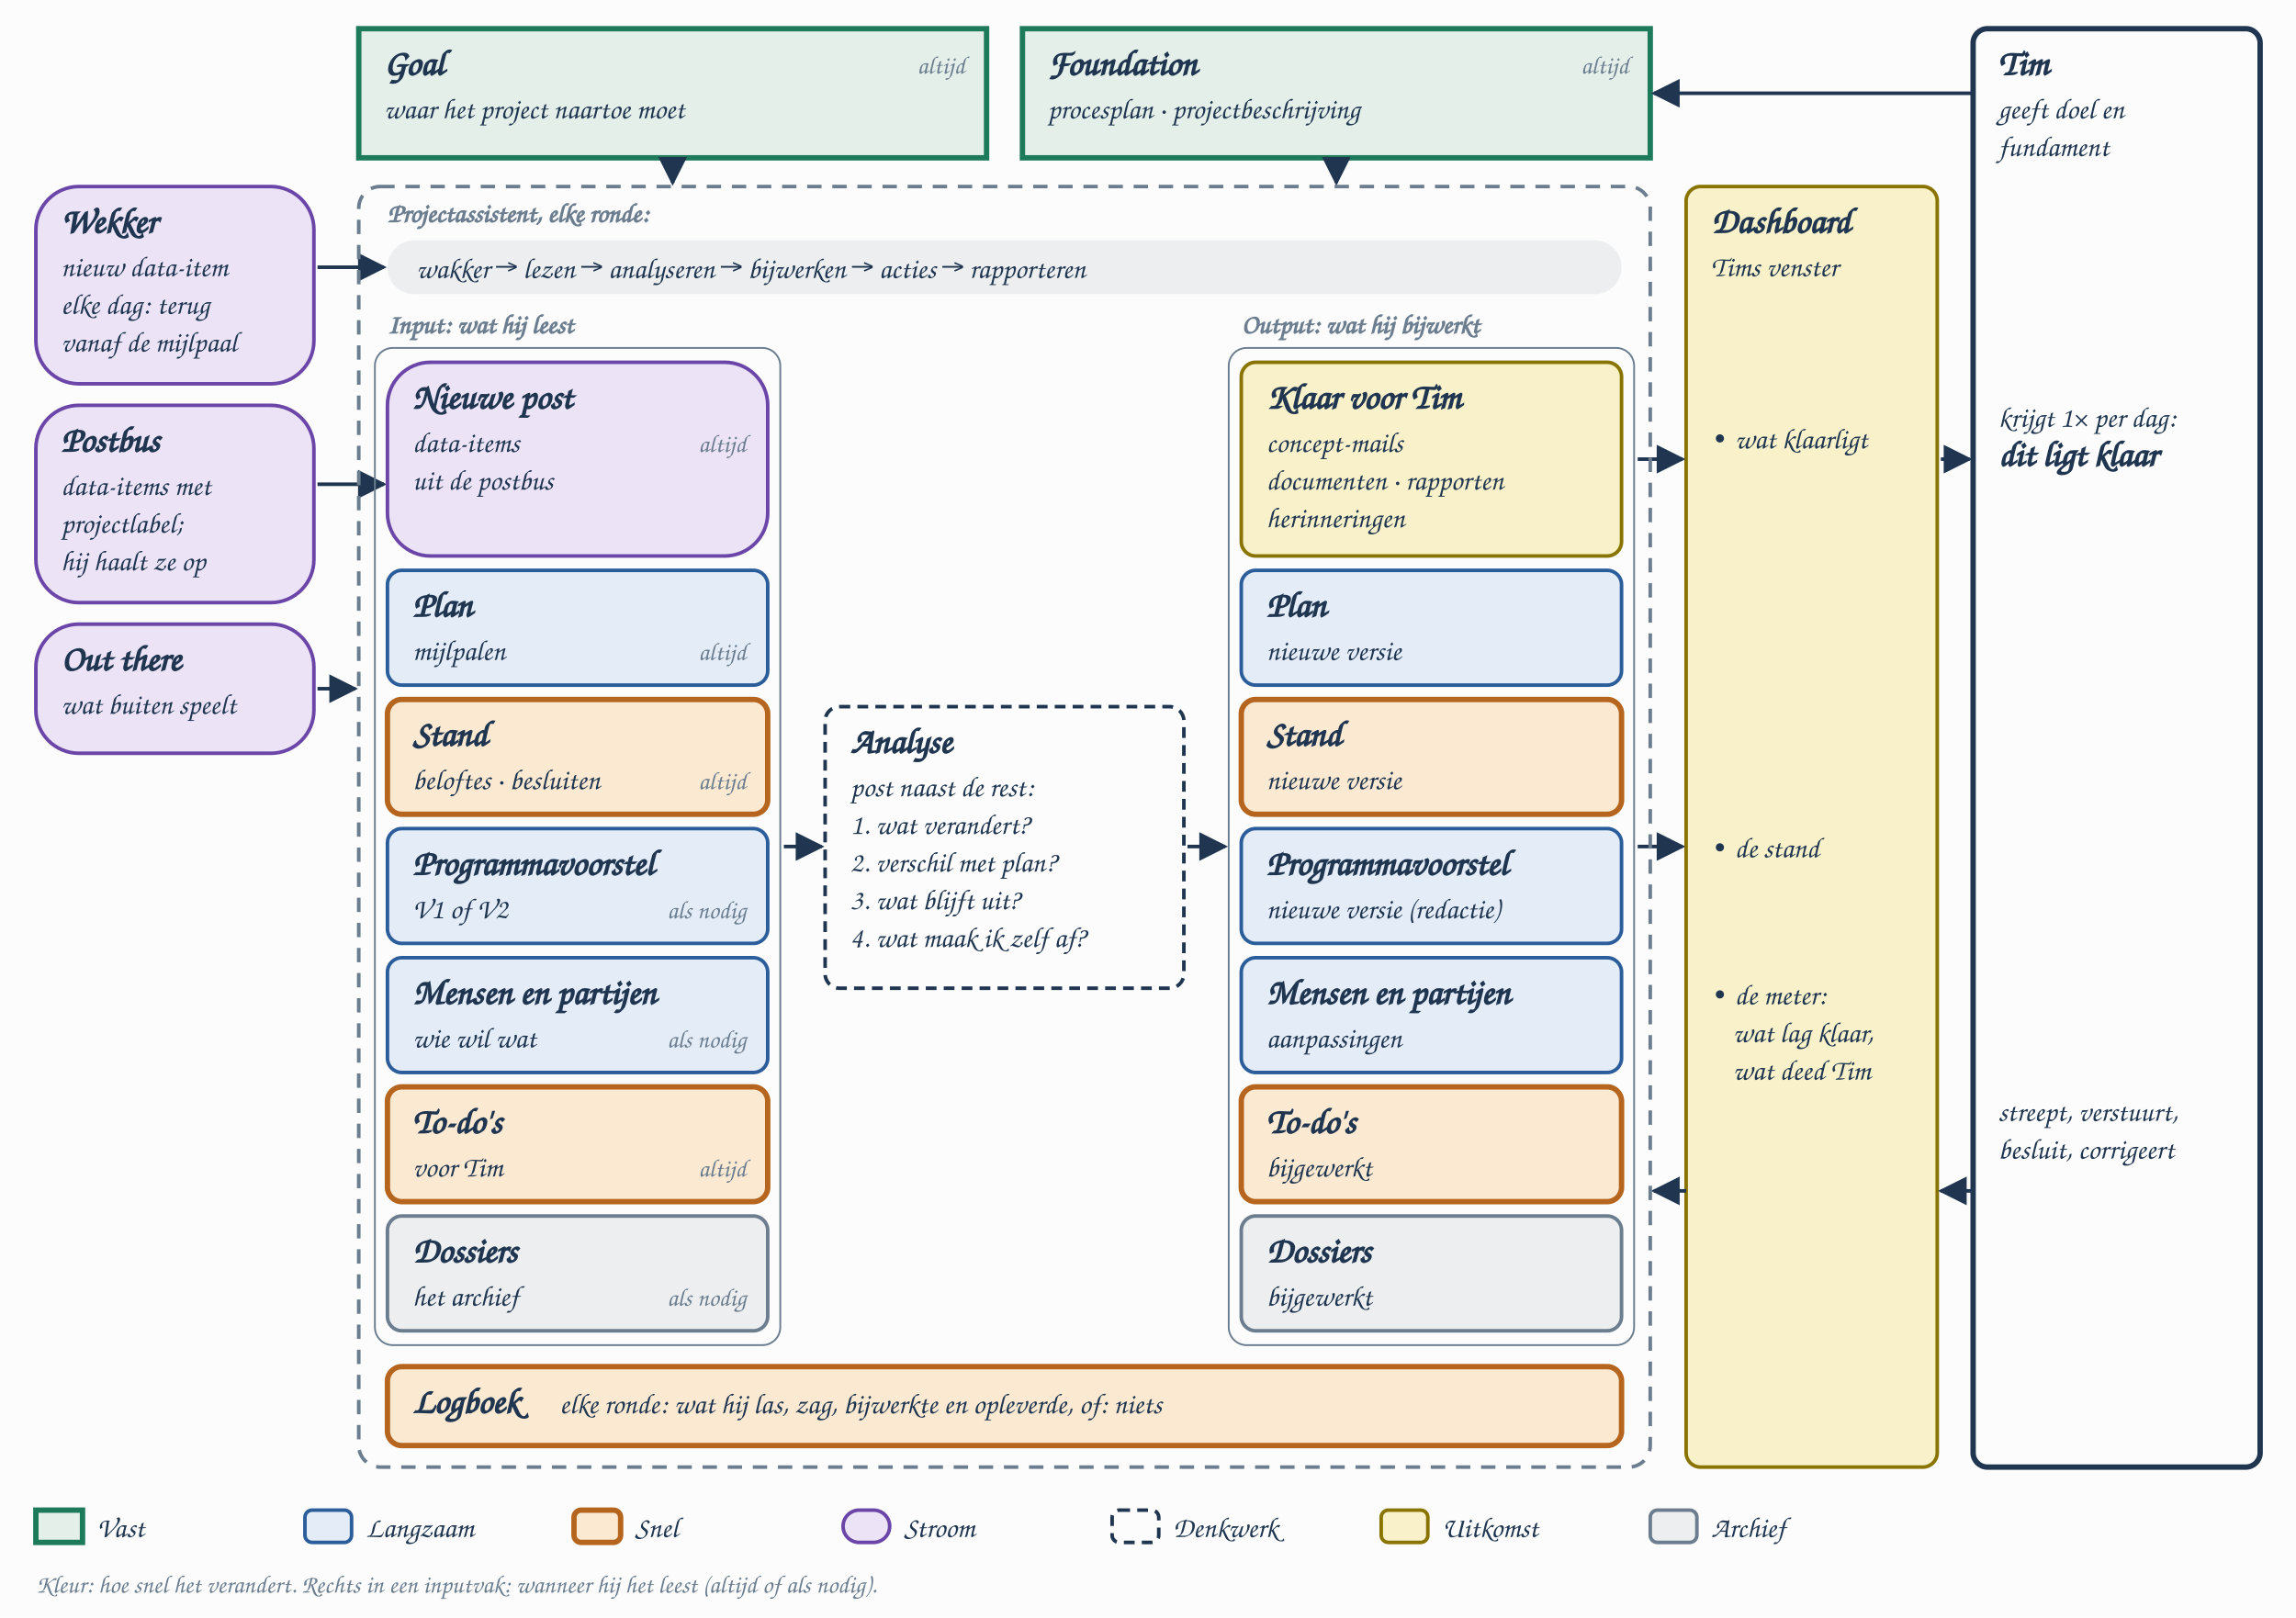
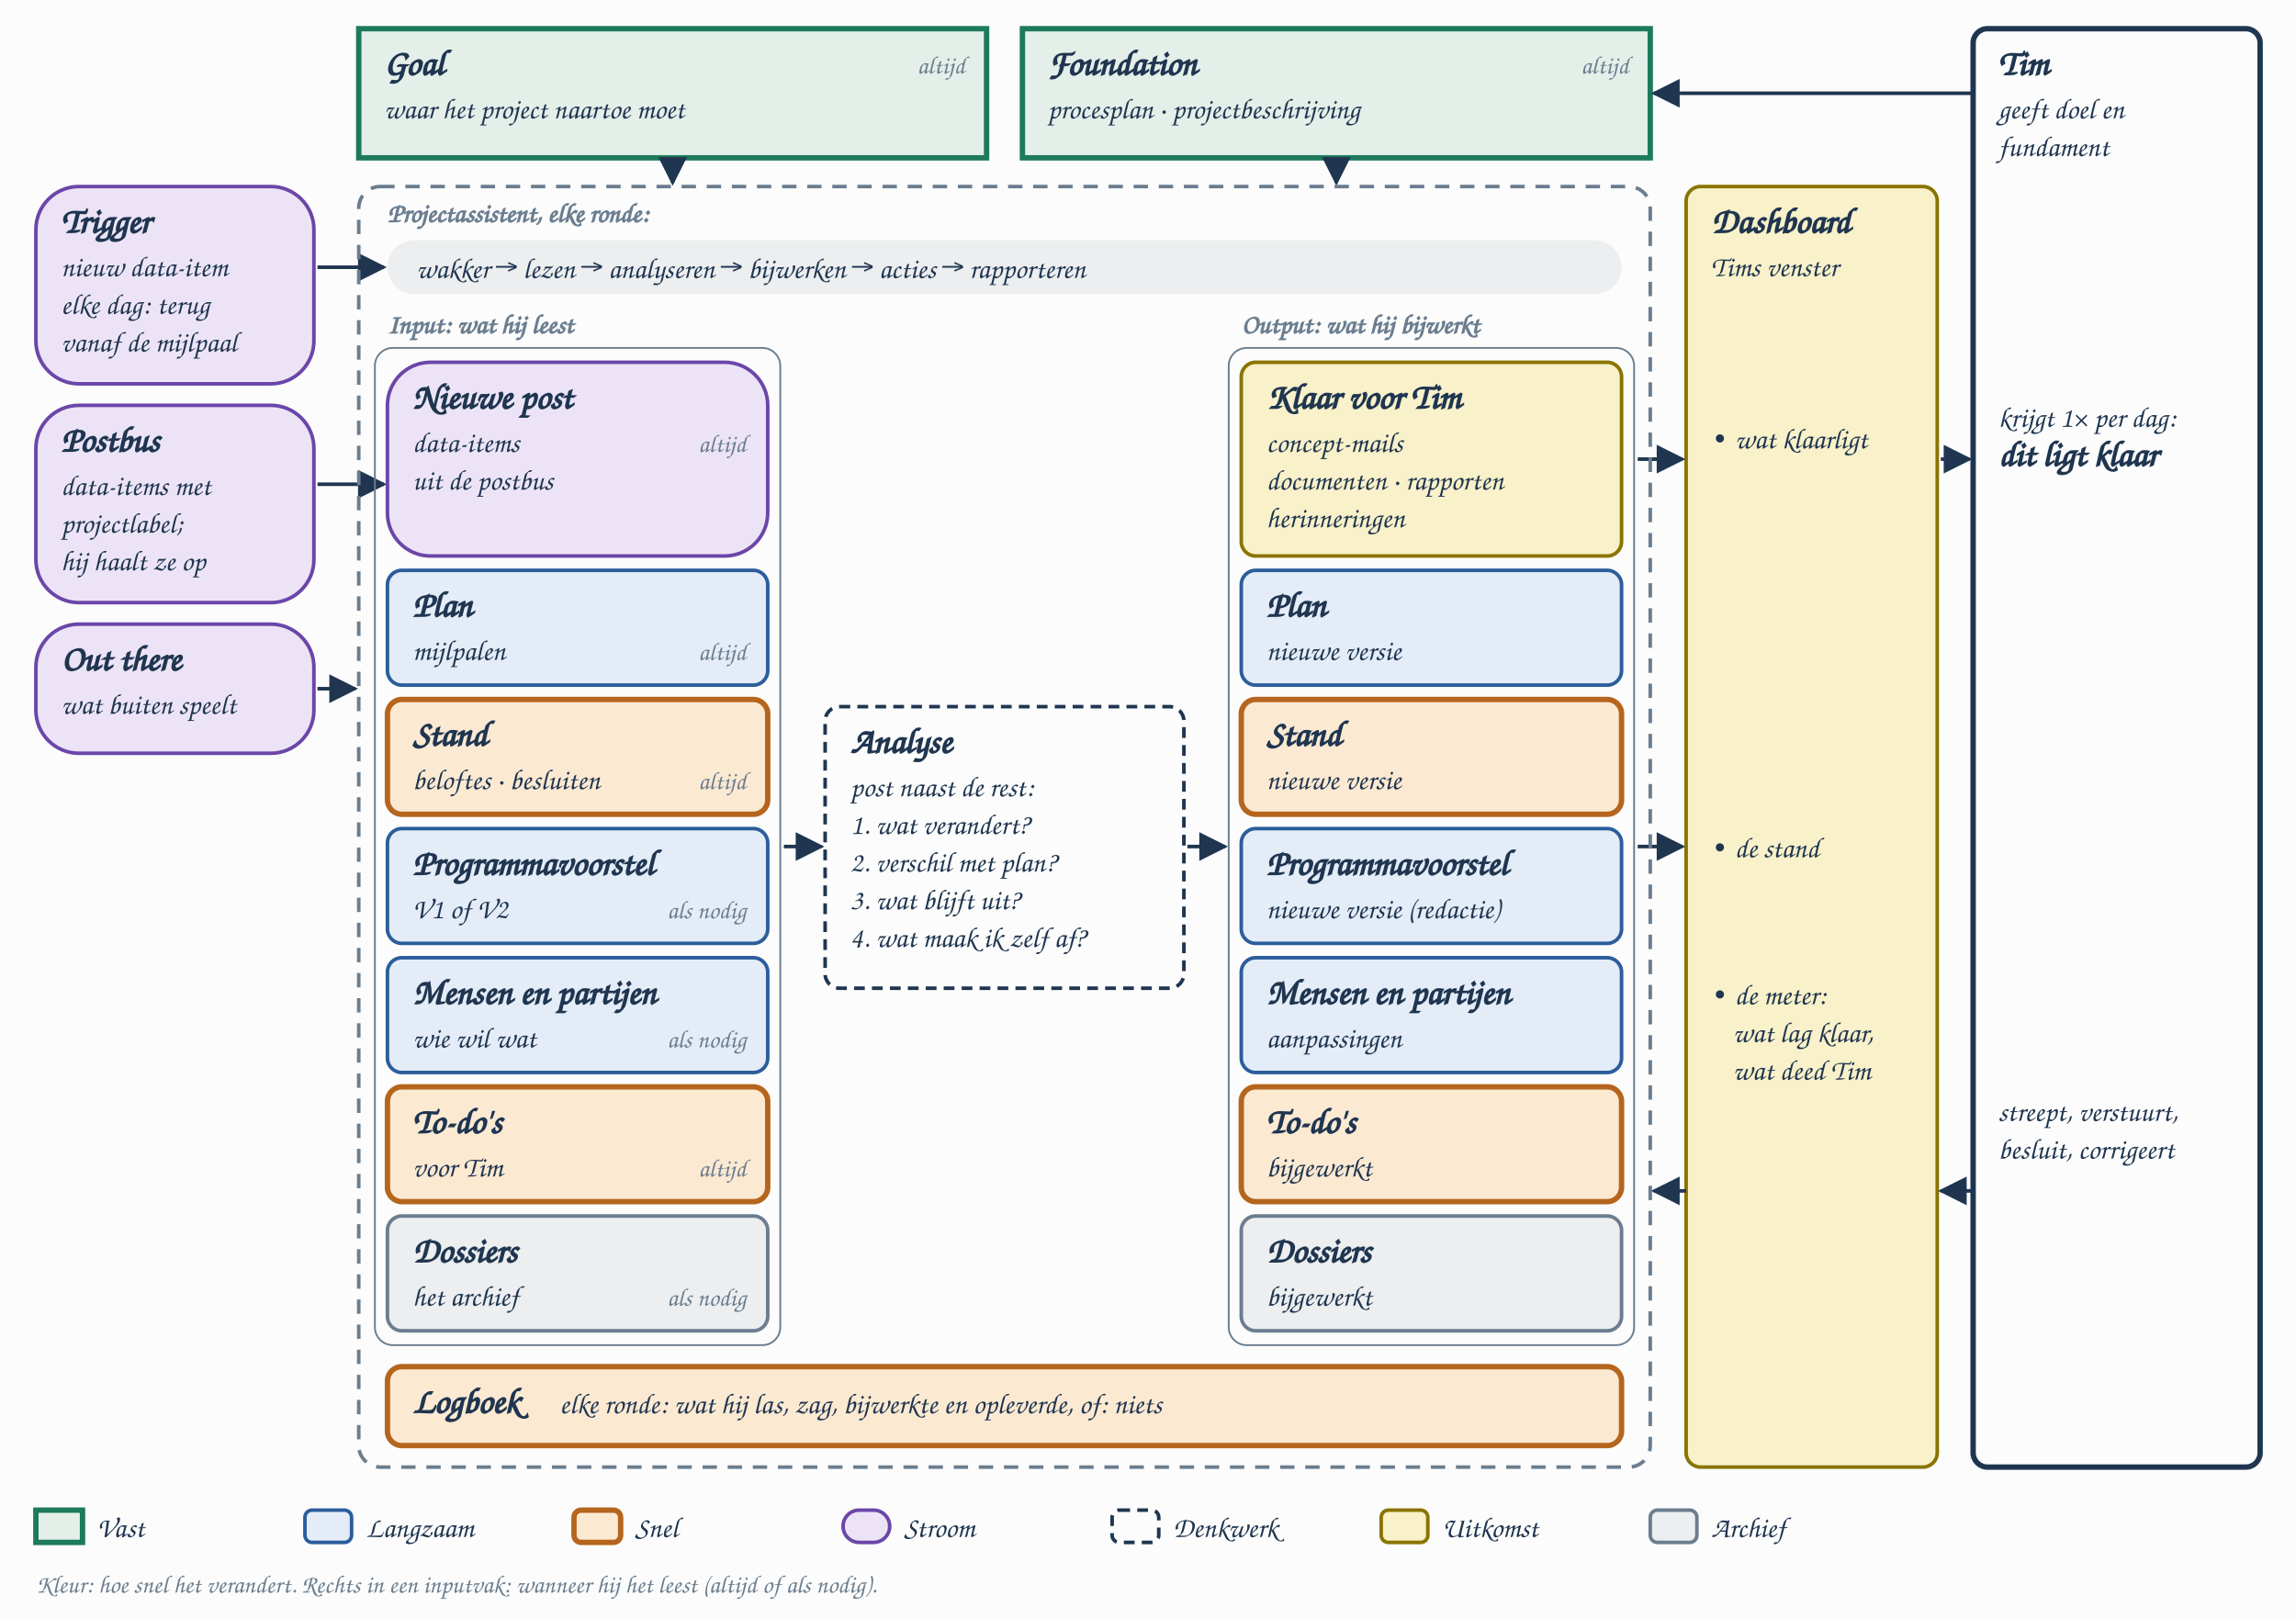
<svg xmlns="http://www.w3.org/2000/svg" width="1280" height="902" viewBox="0 0 1280 902" role="img" aria-label="Containertekening van de projectassistent">
  <style>text{fill:#1f3550;font-family:"Kalam","Comic Sans MS","Chalkboard SE",cursive}
.lbl{font-weight:700;font-size:20px}.sm{font-size:16px}.xs{font-size:14px;fill:#6b7d8f}
.clbl{font-size:15px;font-weight:700;fill:#6b7d8f}
.b{stroke-width:2}
.vast{fill:#e4efe9;stroke:#1d7a5a;stroke-width:3}
.slow{fill:#e3ecf7;stroke:#2c5d9b}
.fast{fill:#fbe9d2;stroke:#b5651d;stroke-width:3}
.flow{fill:#ece4f6;stroke:#6b46a8}
.think{fill:#fbfcfb;stroke:#1f3550;stroke-dasharray:6 4}
.out{fill:#f8f1c9;stroke:#8a7400}
.arch{fill:#eceeef;stroke:#6b7d8f}
.tim{fill:#fbfcfb;stroke:#1f3550;stroke-width:3}
.loop{fill:#eceeef}
.group{fill:none;stroke:#6b7d8f;stroke-width:1}
.container{fill:none;stroke:#6b7d8f;stroke-width:2;stroke-dasharray:8 6}
.arrow{stroke:#1f3550;stroke-width:2;fill:none;marker-end:url(#pijl)}.both{marker-start:url(#pijl)}.tip{fill:#1f3550}</style>
  <rect width="1280" height="902" fill="#fbfcfb" />
  <defs>
    <marker id="pijl" viewBox="0 0 10 10" refX="9" refY="5" markerWidth="8" markerHeight="8" orient="auto-start-reverse">
      <path d="M0,0 L10,5 L0,10 z" class="tip" />
    </marker>
  </defs>
  <rect class="b vast" x="200" y="16" width="350" height="72" rx="0" />
  <text class="lbl" x="214" y="42">Goal</text>
  <text class="sm" x="214" y="66">waar het project naartoe moet</text>
  <text class="xs" text-anchor="end" x="538" y="41">altijd</text>
  <rect class="b vast" x="570" y="16" width="350" height="72" rx="0" />
  <text class="lbl" x="584" y="42">Foundation</text>
  <text class="sm" x="584" y="66">procesplan · projectbeschrijving</text>
  <text class="xs" text-anchor="end" x="908" y="41">altijd</text>
  <path class="arrow" d="M375,88 L375,102" />
  <path class="arrow" d="M745,88 L745,102" />
  <rect class="b out" x="940" y="104" width="140" height="714" rx="8" />
  <text class="lbl" x="954" y="130">Dashboard</text>
  <text class="sm" x="954" y="154">Tims venster</text>
  <text class="sm" x="954" y="250">• wat klaarligt</text>
  <text class="sm" x="954" y="478">• de stand</text>
  <text class="sm" x="954" y="560">• de meter:</text>
  <text class="sm" x="966" y="581">wat lag klaar,</text>
  <text class="sm" x="966" y="602">wat deed Tim</text>
  <path class="arrow" d="M913,256 L938,256" />
  <path class="arrow" d="M913,472 L938,472" />
  <rect class="b tim" x="1100" y="16" width="160" height="802" rx="8" />
  <text class="lbl" x="1114" y="42">Tim</text>
  <text class="sm" x="1114" y="66">geeft doel en</text>
  <text class="sm" x="1114" y="87">fundament</text>
  <path class="arrow" d="M1100,52 L922,52" />
  <text class="sm" x="1114" y="238">krijgt 1× per dag:</text>
  <text class="lbl" x="1114" y="260">dit ligt klaar</text>
  <path class="arrow" d="M1082,256 L1098,256" />
  <text class="sm" x="1114" y="625">streept, verstuurt,</text>
  <text class="sm" x="1114" y="646">besluit, corrigeert</text>
  <path class="arrow" d="M1100,664 L1082,664" />
  <path class="arrow" d="M940,664 L922,664" />
  <rect class="b flow" x="20" y="104" width="155" height="110" rx="24" />
-   <text class="lbl" x="34" y="130">Wekker</text>
+   <text class="lbl" x="34" y="130">Trigger</text>
  <text class="sm" x="34" y="154">nieuw data-item</text>
  <text class="sm" x="34" y="175">elke dag: terug</text>
  <text class="sm" x="34" y="196">vanaf de mijlpaal</text>
  <path class="arrow" d="M177,149 L214,149" />
  <rect class="b flow" x="20" y="226" width="155" height="110" rx="24" />
  <text class="lbl" x="34" y="252">Postbus</text>
  <text class="sm" x="34" y="276">data-items met</text>
  <text class="sm" x="34" y="297">projectlabel;</text>
  <text class="sm" x="34" y="318">hij haalt ze op</text>
  <path class="arrow" d="M177,270 L214,270" />
  <rect class="b flow" x="20" y="348" width="155" height="72" rx="24" />
  <text class="lbl" x="34" y="374">Out there</text>
  <text class="sm" x="34" y="398">wat buiten speelt</text>
  <path class="arrow" d="M177,384 L198,384" />
  <rect class="container" x="200" y="104" width="720" height="714" rx="12" />
  <text class="clbl" x="216" y="124">Projectassistent, elke ronde:</text>
  <rect class="loop" x="216" y="134" width="688" height="30" rx="15" />
  <text class="sm" x="232" y="155">wakker → lezen → analyseren → bijwerken → acties → rapporteren</text>
  <text class="clbl" x="216" y="186">Input: wat hij leest</text>
  <text class="clbl" x="692" y="186">Output: wat hij bijwerkt</text>
  <rect class="group" x="209" y="194" width="226" height="556" rx="10" />
  <rect class="group" x="685" y="194" width="226" height="556" rx="10" />
  <rect class="b slow" x="216" y="318" width="212" height="64" rx="8" />
  <text class="lbl" x="230" y="344">Plan</text>
  <text class="sm" x="230" y="368">mijlpalen</text>
  <text class="xs" text-anchor="end" x="416" y="368">altijd</text>
  <rect class="b slow" x="692" y="318" width="212" height="64" rx="8" />
  <text class="lbl" x="706" y="344">Plan</text>
  <text class="sm" x="706" y="368">nieuwe versie</text>
  <rect class="b fast" x="216" y="390" width="212" height="64" rx="8" />
  <text class="lbl" x="230" y="416">Stand</text>
  <text class="sm" x="230" y="440">beloftes · besluiten</text>
  <text class="xs" text-anchor="end" x="416" y="440">altijd</text>
  <rect class="b fast" x="692" y="390" width="212" height="64" rx="8" />
  <text class="lbl" x="706" y="416">Stand</text>
  <text class="sm" x="706" y="440">nieuwe versie</text>
  <rect class="b slow" x="216" y="462" width="212" height="64" rx="8" />
  <text class="lbl" x="230" y="488">Programmavoorstel</text>
  <text class="sm" x="230" y="512">V1 of V2</text>
  <text class="xs" text-anchor="end" x="416" y="512">als nodig</text>
  <rect class="b slow" x="692" y="462" width="212" height="64" rx="8" />
  <text class="lbl" x="706" y="488">Programmavoorstel</text>
  <text class="sm" x="706" y="512">nieuwe versie (redactie)</text>
  <rect class="b slow" x="216" y="534" width="212" height="64" rx="8" />
  <text class="lbl" x="230" y="560">Mensen en partijen</text>
  <text class="sm" x="230" y="584">wie wil wat</text>
  <text class="xs" text-anchor="end" x="416" y="584">als nodig</text>
  <rect class="b slow" x="692" y="534" width="212" height="64" rx="8" />
  <text class="lbl" x="706" y="560">Mensen en partijen</text>
  <text class="sm" x="706" y="584">aanpassingen</text>
  <rect class="b fast" x="216" y="606" width="212" height="64" rx="8" />
  <text class="lbl" x="230" y="632">To-do's</text>
  <text class="sm" x="230" y="656">voor Tim</text>
  <text class="xs" text-anchor="end" x="416" y="656">altijd</text>
  <rect class="b fast" x="692" y="606" width="212" height="64" rx="8" />
  <text class="lbl" x="706" y="632">To-do's</text>
  <text class="sm" x="706" y="656">bijgewerkt</text>
  <rect class="b arch" x="216" y="678" width="212" height="64" rx="8" />
  <text class="lbl" x="230" y="704">Dossiers</text>
  <text class="sm" x="230" y="728">het archief</text>
  <text class="xs" text-anchor="end" x="416" y="728">als nodig</text>
  <rect class="b arch" x="692" y="678" width="212" height="64" rx="8" />
  <text class="lbl" x="706" y="704">Dossiers</text>
  <text class="sm" x="706" y="728">bijgewerkt</text>
  <rect class="b flow" x="216" y="202" width="212" height="108" rx="24" />
  <text class="lbl" x="230" y="228">Nieuwe post</text>
  <text class="sm" x="230" y="252">data-items</text>
  <text class="sm" x="230" y="273">uit de postbus</text>
  <text class="xs" text-anchor="end" x="416" y="252">altijd</text>
  <rect class="b out" x="692" y="202" width="212" height="108" rx="8" />
  <text class="lbl" x="706" y="228">Klaar voor Tim</text>
  <text class="sm" x="706" y="252">concept-mails</text>
  <text class="sm" x="706" y="273">documenten · rapporten</text>
  <text class="sm" x="706" y="294">herinneringen</text>
  <rect class="b think" x="460" y="394" width="200" height="157" rx="8" />
  <text class="lbl" x="474" y="420">Analyse</text>
  <text class="sm" x="474" y="444">post naast de rest:</text>
  <text class="sm" x="474" y="465">1. wat verandert?</text>
  <text class="sm" x="474" y="486">2. verschil met plan?</text>
  <text class="sm" x="474" y="507">3. wat blijft uit?</text>
  <text class="sm" x="474" y="528">4. wat maak ik zelf af?</text>
  <path class="arrow" d="M437,472 L458,472" />
  <path class="arrow" d="M662,472 L683,472" />
  <rect class="b fast" x="216" y="762" width="688" height="44" rx="8" />
  <text class="lbl" x="230" y="788">Logboek</text>
  <text class="sm" x="312" y="788">elke ronde: wat hij las, zag, bijwerkte en opleverde, of: niets</text>
  <rect class="b vast" x="20" y="842" width="26" height="18" rx="0" />
  <text class="sm" x="54" y="857">Vast</text>
  <rect class="b slow" x="170" y="842" width="26" height="18" rx="4" />
  <text class="sm" x="204" y="857">Langzaam</text>
  <rect class="b fast" x="320" y="842" width="26" height="18" rx="4" />
  <text class="sm" x="354" y="857">Snel</text>
  <rect class="b flow" x="470" y="842" width="26" height="18" rx="9" />
  <text class="sm" x="504" y="857">Stroom</text>
  <rect class="b think" x="620" y="842" width="26" height="18" rx="4" />
  <text class="sm" x="654" y="857">Denkwerk</text>
  <rect class="b out" x="770" y="842" width="26" height="18" rx="4" />
  <text class="sm" x="804" y="857">Uitkomst</text>
  <rect class="b arch" x="920" y="842" width="26" height="18" rx="4" />
  <text class="sm" x="954" y="857">Archief</text>
  <text class="xs" x="20" y="888">Kleur: hoe snel het verandert. Rechts in een inputvak: wanneer hij het leest (altijd of als nodig).</text>
</svg>
